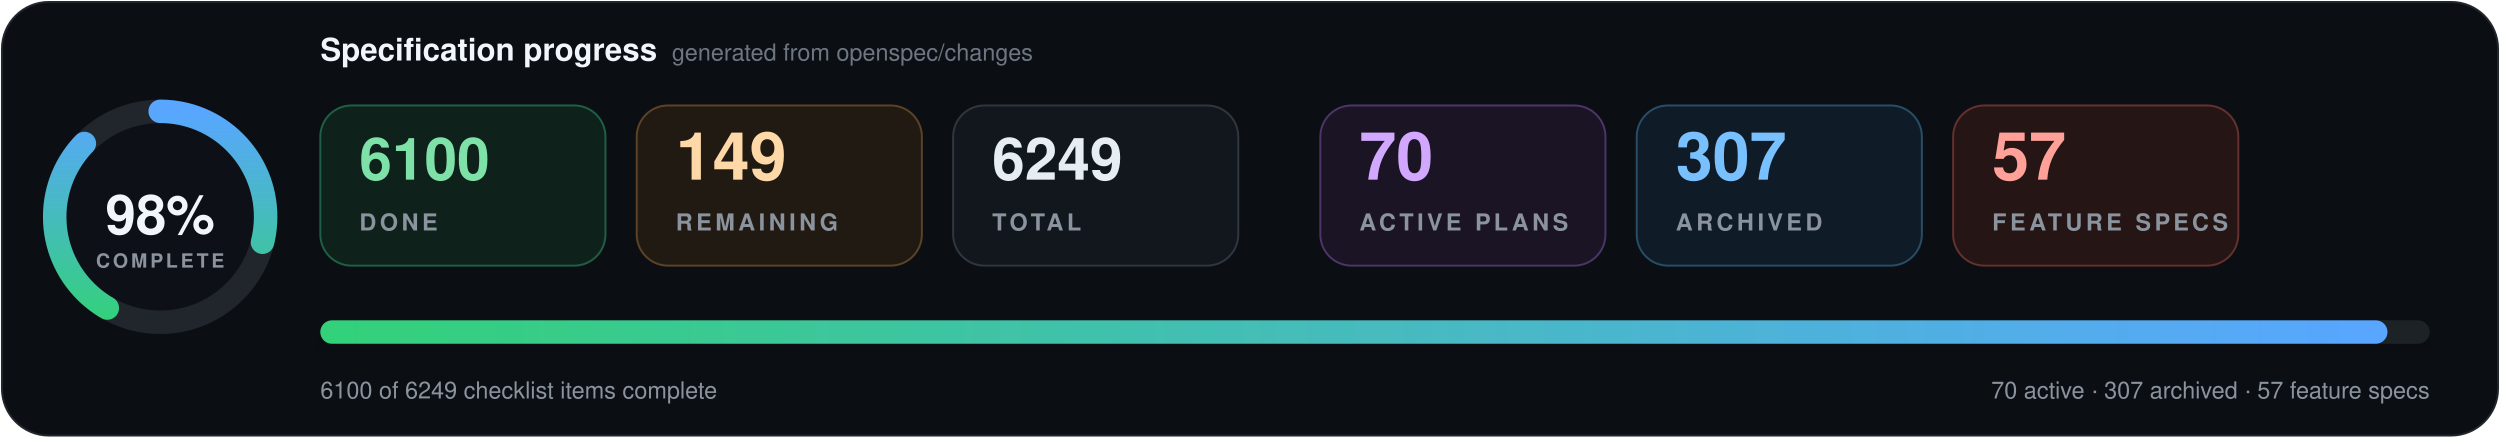
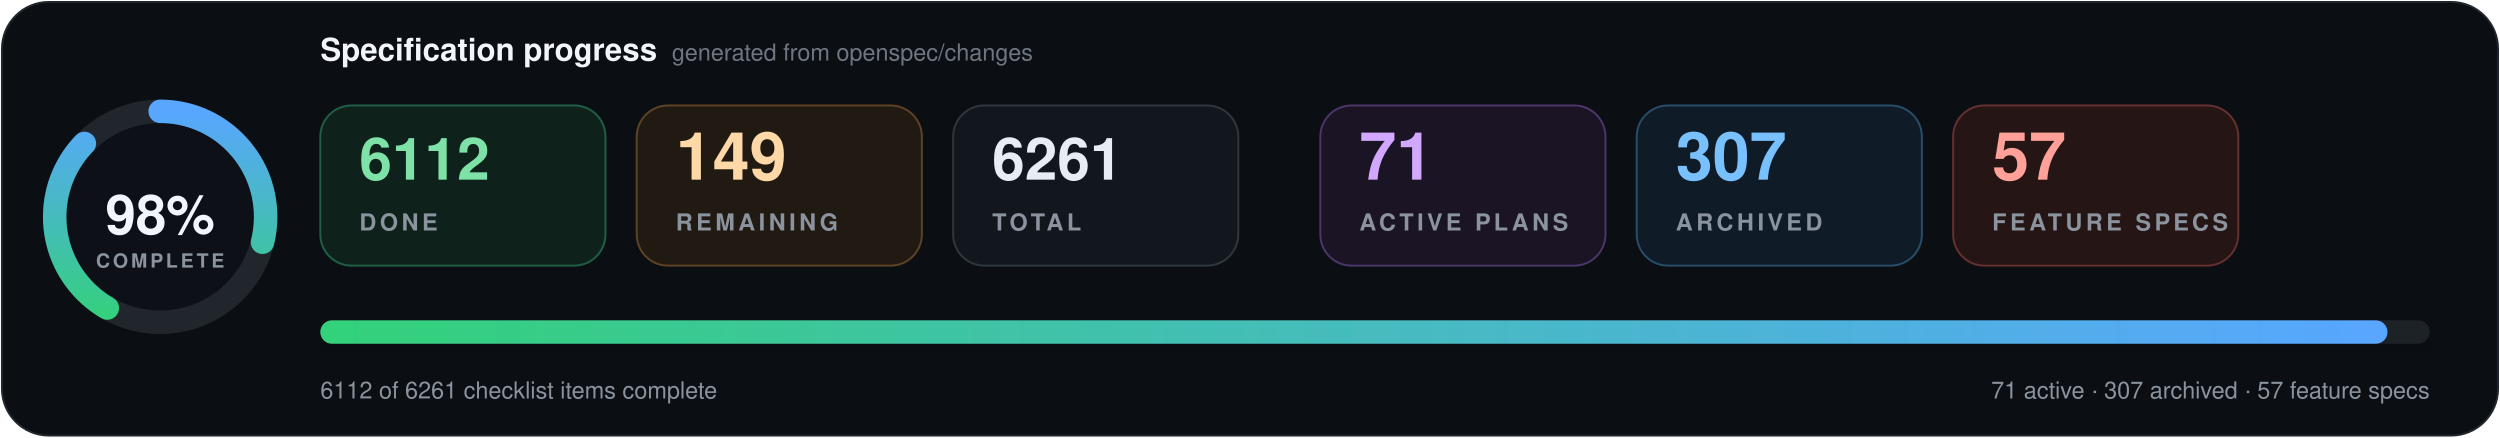
- <svg xmlns="http://www.w3.org/2000/svg" data-cache-version="1794889573" width="1280" height="224" viewBox="0 0 1280 224" role="img" aria-labelledby="title description" font-family="system-ui, -apple-system, BlinkMacSystemFont, 'Segoe UI', Helvetica, Arial, sans-serif" font-variant-numeric="tabular-nums">
+ <svg xmlns="http://www.w3.org/2000/svg" data-cache-version="1794923389" width="1280" height="224" viewBox="0 0 1280 224" role="img" aria-labelledby="title description" font-family="system-ui, -apple-system, BlinkMacSystemFont, 'Segoe UI', Helvetica, Arial, sans-serif" font-variant-numeric="tabular-nums">
  <defs>
    <linearGradient id="progress" x1="0" x2="1">
      <stop offset="0" stop-color="#33d17a" />
      <stop offset="1" stop-color="#58a6ff" />
    </linearGradient>
    <filter id="shadow" x="-10%" y="-20%" width="120%" height="150%">
      <feDropShadow dx="0" dy="7" stdDeviation="9" flood-color="#000" flood-opacity=".28" />
    </filter>
  </defs>
  <rect x="1" y="1" width="1278" height="222" rx="24" fill="#0b0f14" stroke="#21262d" />
  <g transform="translate(82 111)">
    <circle r="54" fill="#0d1117" stroke="#21262d" stroke-width="12" />
    <circle r="54" fill="none" stroke="url(#progress)" stroke-width="12" stroke-linecap="round" pathLength="100" stroke-dasharray="98 100" transform="rotate(-90)" />
    <text y="-1" text-anchor="middle" dominant-baseline="middle" fill="#f0f6fc" font-size="28" font-weight="800">98%</text>
    <text y="26" text-anchor="middle" fill="#8b949e" font-size="10" font-weight="700" letter-spacing="1.5">COMPLETE</text>
  </g>
  <text x="164" y="31" fill="#f0f6fc" font-size="16" font-weight="750">Specification progress</text>
  <text x="344" y="31" fill="#6e7681" font-size="12">generated from openspec/changes</text>
  <g transform="translate(164 54)">
    <rect width="146" height="82" rx="16" fill="#0f211b" stroke="#1f5f46" />
-     <text x="20" y="38" fill="#7ee2a8" font-size="30" font-weight="750">6100</text>
+     <text x="20" y="38" fill="#7ee2a8" font-size="30" font-weight="750">6112</text>
    <text x="20" y="64" fill="#8b949e" font-size="12" font-weight="700" letter-spacing="1.8">DONE</text>
  </g>
  <g transform="translate(326 54)">
    <rect width="146" height="82" rx="16" fill="#211a13" stroke="#5d4225" />
    <text x="20" y="38" fill="#ffd8a8" font-size="34" font-weight="750">149</text>
    <text x="20" y="64" fill="#8b949e" font-size="12" font-weight="700" letter-spacing="1.8">REMAINING</text>
  </g>
  <g transform="translate(488 54)">
    <rect width="146" height="82" rx="16" fill="#12171d" stroke="#30363d" />
-     <text x="20" y="38" fill="#e6edf3" font-size="30" font-weight="750">6249</text>
+     <text x="20" y="38" fill="#e6edf3" font-size="30" font-weight="750">6261</text>
    <text x="20" y="64" fill="#8b949e" font-size="12" font-weight="700" letter-spacing="1.8">TOTAL</text>
  </g>
  <g transform="translate(676 54)">
    <rect width="146" height="82" rx="16" fill="#1a1424" stroke="#4c3569" />
-     <text x="20" y="38" fill="#d2a8ff" font-size="34" font-weight="750">70</text>
+     <text x="20" y="38" fill="#d2a8ff" font-size="34" font-weight="750">71</text>
    <text x="20" y="64" fill="#8b949e" font-size="12" font-weight="700" letter-spacing="1.8">ACTIVE PLANS</text>
  </g>
  <g transform="translate(838 54)">
    <rect width="146" height="82" rx="16" fill="#0f1c27" stroke="#274d69" />
    <text x="20" y="38" fill="#79c0ff" font-size="34" font-weight="750">307</text>
    <text x="20" y="64" fill="#8b949e" font-size="12" font-weight="700" letter-spacing="1.8">ARCHIVED</text>
  </g>
  <g transform="translate(1000 54)">
    <rect width="146" height="82" rx="16" fill="#251514" stroke="#65302d" />
    <text x="20" y="38" fill="#ffa198" font-size="34" font-weight="750">57</text>
    <text x="20" y="64" fill="#8b949e" font-size="12" font-weight="700" letter-spacing="1.8">FEATURE SPECS</text>
  </g>
  <g filter="url(#shadow)">
    <rect x="164" y="164" width="1080" height="12" rx="6" fill="#1b2128" />
    <rect x="164" y="164" width="1058.4" height="12" rx="6" fill="url(#progress)" />
  </g>
-   <text x="164" y="204" fill="#8b949e" font-size="12">6100 of 6249 checklist items complete</text>
-   <text x="1244" y="204" text-anchor="end" fill="#8b949e" font-size="12">70 active · 307 archived · 57 feature specs</text>
+   <text x="164" y="204" fill="#8b949e" font-size="12">6112 of 6261 checklist items complete</text>
+   <text x="1244" y="204" text-anchor="end" fill="#8b949e" font-size="12">71 active · 307 archived · 57 feature specs</text>
</svg>
